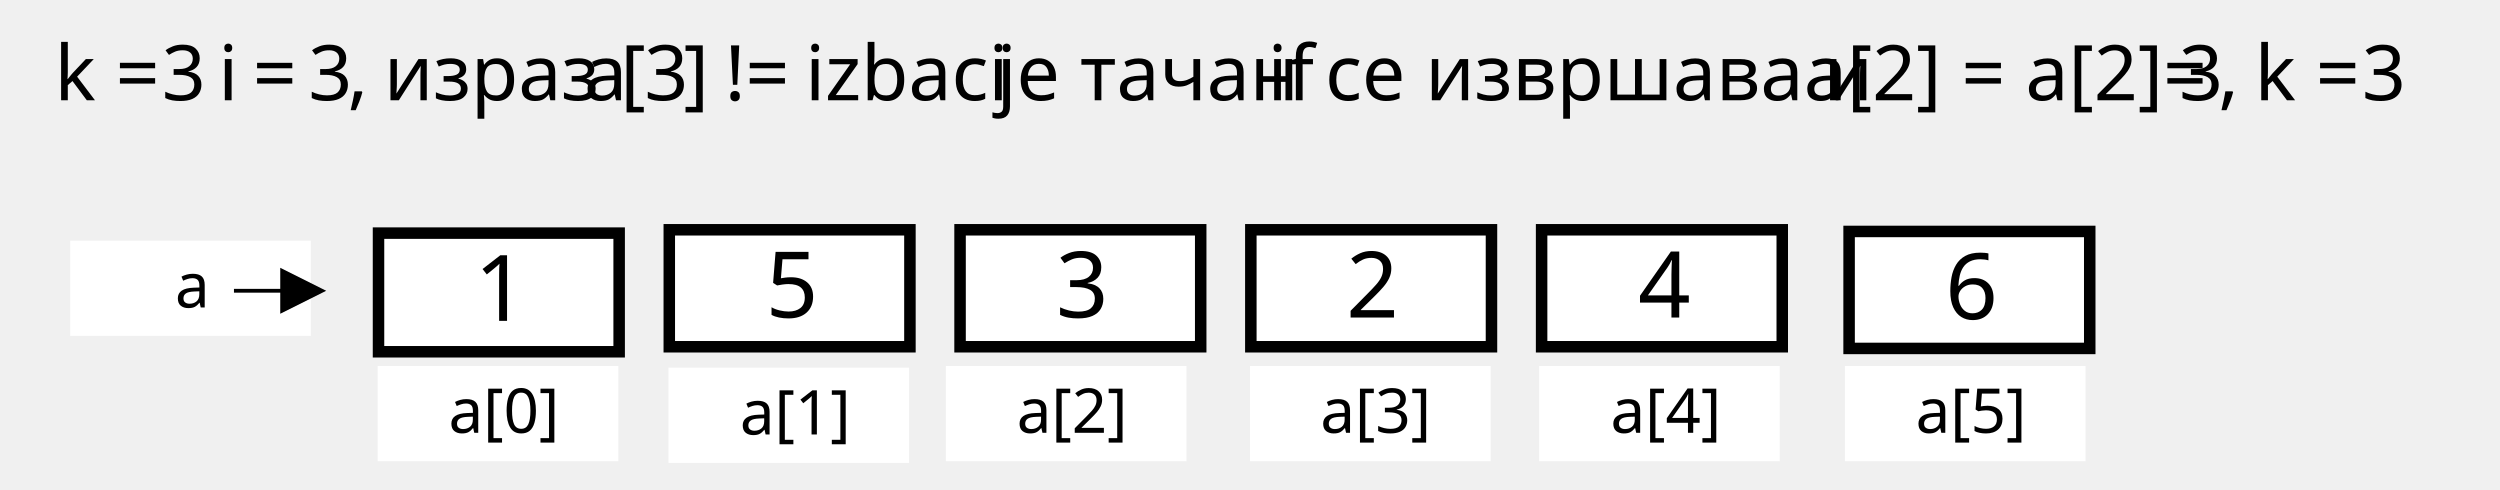
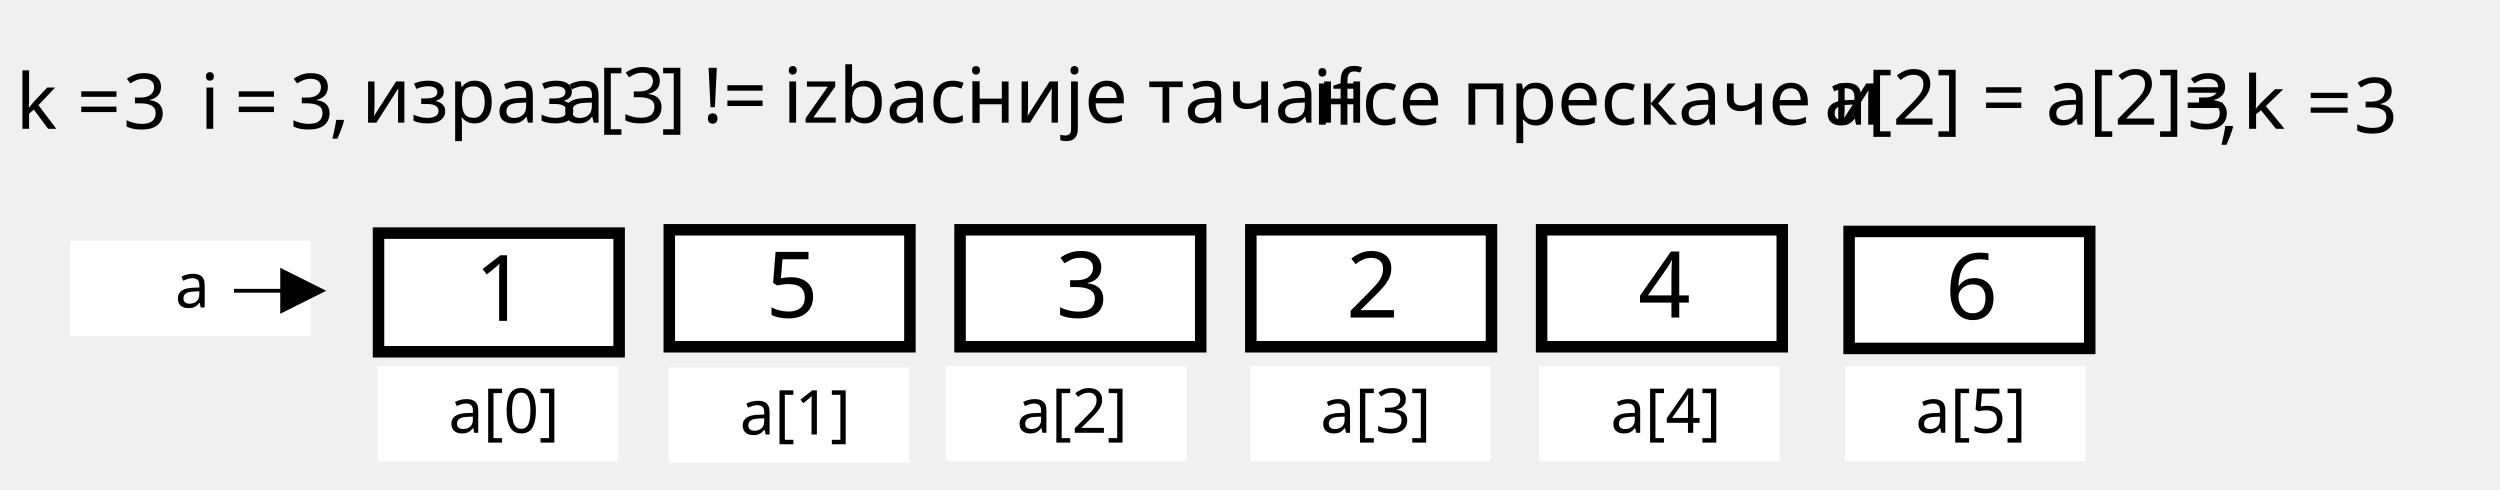
- <svg xmlns="http://www.w3.org/2000/svg" width="1496" height="293" xml:space="preserve" overflow="hidden">
-   <g transform="translate(-922 -1127)">
-     <rect x="964" y="1271" width="144" height="57" fill="#FFFFFF" />
-     <text font-family="Calibri,Calibri_MSFontService,sans-serif" font-weight="400" font-size="37" transform="matrix(1 0 0 1 1026.72 1311)">a  </text>
-     <rect x="1148.5" y="1266.5" width="144" height="71" stroke="#000000" stroke-width="6.875" stroke-miterlimit="8" fill="#FFFFFF" />
-     <text font-family="Calibri,Calibri_MSFontService,sans-serif" font-weight="400" font-size="55" transform="matrix(1 0 0 1 1205.88 1319)">1</text>
-     <rect x="1322.5" y="1264.5" width="144" height="70" stroke="#000000" stroke-width="6.875" stroke-miterlimit="8" fill="#FFFFFF" />
-     <text font-family="Calibri,Calibri_MSFontService,sans-serif" font-weight="400" font-size="55" transform="matrix(1 0 0 1 1380.22 1317)">5</text>
-     <rect x="1670.5" y="1264.5" width="144" height="70" stroke="#000000" stroke-width="6.875" stroke-miterlimit="8" fill="#FFFFFF" />
-     <text font-family="Calibri,Calibri_MSFontService,sans-serif" font-weight="400" font-size="55" transform="matrix(1 0 0 1 1727.56 1317)">2</text>
-     <rect x="1496.5" y="1264.5" width="144" height="70" stroke="#000000" stroke-width="6.875" stroke-miterlimit="8" fill="#FFFFFF" />
-     <text font-family="Calibri,Calibri_MSFontService,sans-serif" font-weight="400" font-size="55" transform="matrix(1 0 0 1 1553.89 1317)">3</text>
-     <rect x="1148" y="1346" width="144" height="57" fill="#FFFFFF" />
-     <text font-family="Calibri,Calibri_MSFontService,sans-serif" font-weight="400" font-size="37" transform="matrix(1 0 0 1 1190.41 1386)">a[0]</text>
-     <rect x="1322" y="1347" width="144" height="57" fill="#FFFFFF" />
-     <text font-family="Calibri,Calibri_MSFontService,sans-serif" font-weight="400" font-size="37" transform="matrix(1 0 0 1 1364.75 1387)">a[1]</text>
-     <rect x="1488" y="1346" width="144" height="57" fill="#FFFFFF" />
-     <text font-family="Calibri,Calibri_MSFontService,sans-serif" font-weight="400" font-size="37" transform="matrix(1 0 0 1 1530.41 1386)">a[2]</text>
-     <path d="M1062 1299.85 1094.28 1299.85 1094.28 1302.15 1062 1302.15ZM1089.7 1287.25 1117.2 1301 1089.7 1314.75Z" />
-     <rect x="1670" y="1346" width="144" height="57" fill="#FFFFFF" />
-     <text font-family="Calibri,Calibri_MSFontService,sans-serif" font-weight="400" font-size="37" transform="matrix(1 0 0 1 1712.09 1386)">a[3]</text>
-     <rect x="1844.5" y="1264.5" width="144" height="70" stroke="#000000" stroke-width="6.875" stroke-miterlimit="8" fill="#FFFFFF" />
-     <text font-family="Calibri,Calibri_MSFontService,sans-serif" font-weight="400" font-size="55" transform="matrix(1 0 0 1 1902.22 1317)">4</text>
-     <rect x="1843" y="1346" width="144" height="57" fill="#FFFFFF" />
-     <text font-family="Calibri,Calibri_MSFontService,sans-serif" font-weight="400" font-size="37" transform="matrix(1 0 0 1 1885.71 1386)">a[4]</text>
-     <rect x="2028.5" y="1265.5" width="144" height="70" stroke="#000000" stroke-width="6.875" stroke-miterlimit="8" fill="#FFFFFF" />
-     <text font-family="Calibri,Calibri_MSFontService,sans-serif" font-weight="400" font-size="55" transform="matrix(1 0 0 1 2086.03 1318)">6</text>
-     <rect x="2026" y="1346" width="144" height="57" fill="#FFFFFF" />
-     <text font-family="Calibri,Calibri_MSFontService,sans-serif" font-weight="400" font-size="37" transform="matrix(1 0 0 1 2068.3 1386)">a[5]</text>
-     <text font-family="Calibri,Calibri_MSFontService,sans-serif" font-weight="400" font-size="46" transform="matrix(1 0 0 1 954.663 1187)">k = </text>
-     <text font-family="Calibri,Calibri_MSFontService,sans-serif" font-weight="400" font-size="46" transform="matrix(1 0 0 1 1018.83 1187)">3</text>
-     <text font-family="Calibri,Calibri_MSFontService,sans-serif" font-weight="400" font-size="46" transform="matrix(1 0 0 1 1052.63 1187)">i</text>
-     <text font-family="Calibri,Calibri_MSFontService,sans-serif" font-weight="400" font-size="46" transform="matrix(1 0 0 1 1073.26 1187)">= </text>
-     <text font-family="Calibri,Calibri_MSFontService,sans-serif" font-weight="400" font-size="46" transform="matrix(1 0 0 1 1106.49 1187)">3</text>
-     <text font-family="Calibri,Calibri_MSFontService,sans-serif" font-weight="400" font-size="46" transform="matrix(1 0 0 1 1129.98 1187)">, </text>
-     <text font-family="Calibri,Calibri_MSFontService,sans-serif" font-weight="400" font-size="46" transform="matrix(1 0 0 1 1151.75 1187)">израз </text>
-     <text font-family="Calibri,Calibri_MSFontService,sans-serif" font-weight="400" font-size="46" transform="matrix(1 0 0 1 1271.49 1187)">a</text>
-     <text font-family="Calibri,Calibri_MSFontService,sans-serif" font-weight="400" font-size="46" transform="matrix(1 0 0 1 1293.26 1187)">[</text>
-     <text font-family="Calibri,Calibri_MSFontService,sans-serif" font-weight="400" font-size="46" transform="matrix(1 0 0 1 1307.58 1187)">3</text>
-     <text font-family="Calibri,Calibri_MSFontService,sans-serif" font-weight="400" font-size="46" transform="matrix(1 0 0 1 1331.07 1187)">] </text>
-     <text font-family="Calibri,Calibri_MSFontService,sans-serif" font-weight="400" font-size="46" transform="matrix(1 0 0 1 1355.7 1187)">!= </text>
-     <text font-family="Calibri,Calibri_MSFontService,sans-serif" font-weight="400" font-size="46" transform="matrix(1 0 0 1 1403.83 1187)">izbaci</text>
-     <text font-family="Calibri,Calibri_MSFontService,sans-serif" font-weight="400" font-size="46" transform="matrix(1 0 0 1 1518.41 1187)">је тачан </text>
-     <text font-family="Calibri,Calibri_MSFontService,sans-serif" font-weight="400" font-size="46" transform="matrix(1 0 0 1 1680.55 1187)">if </text>
-     <text font-family="Calibri,Calibri_MSFontService,sans-serif" font-weight="400" font-size="46" transform="matrix(1 0 0 1 1714.92 1187)">се извршава и </text>
-     <text font-family="Calibri,Calibri_MSFontService,sans-serif" font-weight="400" font-size="46" transform="matrix(1 0 0 1 2001.38 1187)">a[2] = a[2]= </text>
-     <text font-family="Calibri,Calibri_MSFontService,sans-serif" font-weight="400" font-size="46" transform="matrix(1 0 0 1 2225.97 1187)">3</text>
-     <text font-family="Calibri,Calibri_MSFontService,sans-serif" font-weight="400" font-size="46" transform="matrix(1 0 0 1 2249.45 1187)">, </text>
-     <text font-family="Calibri,Calibri_MSFontService,sans-serif" font-weight="400" font-size="46" transform="matrix(1 0 0 1 2271.23 1187)">k = </text>
-     <text font-family="Calibri,Calibri_MSFontService,sans-serif" font-weight="400" font-size="46" transform="matrix(1 0 0 1 2335.39 1187)">3</text>
+ <svg xmlns="http://www.w3.org/2000/svg" width="1496" height="293" xml:space="preserve" overflow="hidden" version="1.1" id="svg100">
+   <defs id="defs104" />
+   <g transform="translate(-922 -1127)" id="g98">
+     <rect x="964" y="1271" width="144" height="57" fill="#FFFFFF" id="rect2" />
+     <text font-family="Calibri,Calibri_MSFontService,sans-serif" font-weight="400" font-size="37" transform="matrix(1 0 0 1 1026.72 1311)" id="text4">a  </text>
+     <rect x="1148.5" y="1266.5" width="144" height="71" stroke="#000000" stroke-width="6.875" stroke-miterlimit="8" fill="#FFFFFF" id="rect6" />
+     <text font-family="Calibri,Calibri_MSFontService,sans-serif" font-weight="400" font-size="55" transform="matrix(1 0 0 1 1205.88 1319)" id="text8">1</text>
+     <rect x="1322.5" y="1264.5" width="144" height="70" stroke="#000000" stroke-width="6.875" stroke-miterlimit="8" fill="#FFFFFF" id="rect10" />
+     <text font-family="Calibri,Calibri_MSFontService,sans-serif" font-weight="400" font-size="55" transform="matrix(1 0 0 1 1380.22 1317)" id="text12">5</text>
+     <rect x="1670.5" y="1264.5" width="144" height="70" stroke="#000000" stroke-width="6.875" stroke-miterlimit="8" fill="#FFFFFF" id="rect14" />
+     <text font-family="Calibri,Calibri_MSFontService,sans-serif" font-weight="400" font-size="55" transform="matrix(1 0 0 1 1727.56 1317)" id="text16">2</text>
+     <rect x="1496.5" y="1264.5" width="144" height="70" stroke="#000000" stroke-width="6.875" stroke-miterlimit="8" fill="#FFFFFF" id="rect18" />
+     <text font-family="Calibri,Calibri_MSFontService,sans-serif" font-weight="400" font-size="55" transform="matrix(1 0 0 1 1553.89 1317)" id="text20">3</text>
+     <rect x="1148" y="1346" width="144" height="57" fill="#FFFFFF" id="rect22" />
+     <text font-family="Calibri,Calibri_MSFontService,sans-serif" font-weight="400" font-size="37" transform="matrix(1 0 0 1 1190.41 1386)" id="text24">a[0]</text>
+     <rect x="1322" y="1347" width="144" height="57" fill="#FFFFFF" id="rect26" />
+     <text font-family="Calibri,Calibri_MSFontService,sans-serif" font-weight="400" font-size="37" transform="matrix(1 0 0 1 1364.75 1387)" id="text28">a[1]</text>
+     <rect x="1488" y="1346" width="144" height="57" fill="#FFFFFF" id="rect30" />
+     <text font-family="Calibri,Calibri_MSFontService,sans-serif" font-weight="400" font-size="37" transform="matrix(1 0 0 1 1530.41 1386)" id="text32">a[2]</text>
+     <path d="M1062 1299.85 1094.28 1299.85 1094.28 1302.15 1062 1302.15ZM1089.7 1287.25 1117.2 1301 1089.7 1314.75Z" id="path34" />
+     <rect x="1670" y="1346" width="144" height="57" fill="#FFFFFF" id="rect36" />
+     <text font-family="Calibri,Calibri_MSFontService,sans-serif" font-weight="400" font-size="37" transform="matrix(1 0 0 1 1712.09 1386)" id="text38">a[3]</text>
+     <rect x="1844.5" y="1264.5" width="144" height="70" stroke="#000000" stroke-width="6.875" stroke-miterlimit="8" fill="#FFFFFF" id="rect40" />
+     <text font-family="Calibri,Calibri_MSFontService,sans-serif" font-weight="400" font-size="55" transform="matrix(1 0 0 1 1902.22 1317)" id="text42">4</text>
+     <rect x="1843" y="1346" width="144" height="57" fill="#FFFFFF" id="rect44" />
+     <text font-family="Calibri,Calibri_MSFontService,sans-serif" font-weight="400" font-size="37" transform="matrix(1 0 0 1 1885.71 1386)" id="text46">a[4]</text>
+     <rect x="2028.5" y="1265.5" width="144" height="70" stroke="#000000" stroke-width="6.875" stroke-miterlimit="8" fill="#FFFFFF" id="rect48" />
+     <text font-family="Calibri,Calibri_MSFontService,sans-serif" font-weight="400" font-size="55" transform="matrix(1 0 0 1 2086.03 1318)" id="text50">6</text>
+     <rect x="2026" y="1346" width="144" height="57" fill="#FFFFFF" id="rect52" />
+     <text font-family="Calibri,Calibri_MSFontService,sans-serif" font-weight="400" font-size="37" transform="matrix(1 0 0 1 2068.3 1386)" id="text54">a[5]</text>
+     <text font-family="Calibri, Calibri_MSFontService, sans-serif" font-weight="400" font-size="46px" id="text56" x="931.516" y="1204.055">k = </text>
+     <text font-family="Calibri, Calibri_MSFontService, sans-serif" font-weight="400" font-size="46px" id="text58" x="995.683" y="1204.055">3</text>
+     <text font-family="Calibri, Calibri_MSFontService, sans-serif" font-weight="400" font-size="46px" id="text60" x="1041.666" y="1204.055">i</text>
+     <text font-family="Calibri, Calibri_MSFontService, sans-serif" font-weight="400" font-size="46px" id="text62" x="1062.296" y="1204.055">= </text>
+     <text font-family="Calibri, Calibri_MSFontService, sans-serif" font-weight="400" font-size="46px" id="text64" x="1095.526" y="1204.055">3</text>
+     <text font-family="Calibri, Calibri_MSFontService, sans-serif" font-weight="400" font-size="46px" id="text66" x="1119.016" y="1204.055">, </text>
+     <text font-family="Calibri, Calibri_MSFontService, sans-serif" font-weight="400" font-size="46px" id="text68" x="1138.349" y="1200.401">израз </text>
+     <text font-family="Calibri, Calibri_MSFontService, sans-serif" font-weight="400" font-size="46px" id="text70" x="1258.089" y="1200.401">a</text>
+     <text font-family="Calibri, Calibri_MSFontService, sans-serif" font-weight="400" font-size="46px" id="text72" x="1279.859" y="1200.401">[</text>
+     <text font-family="Calibri, Calibri_MSFontService, sans-serif" font-weight="400" font-size="46px" id="text74" x="1294.179" y="1200.401">3</text>
+     <text font-family="Calibri, Calibri_MSFontService, sans-serif" font-weight="400" font-size="46px" id="text76" x="1317.669" y="1200.401">] </text>
+     <text font-family="Calibri, Calibri_MSFontService, sans-serif" font-weight="400" font-size="46px" id="text78" x="1342.299" y="1200.401">!= </text>
+     <text font-family="Calibri, Calibri_MSFontService, sans-serif" font-weight="400" font-size="46px" id="text80" x="1390.429" y="1200.401">izbaci</text>
+     <text font-family="Calibri, Calibri_MSFontService, sans-serif" font-weight="400" font-size="46px" id="text82" x="1500.137" y="1200.401">није тачан </text>
+     <text font-family="Calibri, Calibri_MSFontService, sans-serif" font-weight="400" font-size="46px" id="text84" x="1707.351" y="1201.619">if </text>
+     <text font-family="Calibri, Calibri_MSFontService, sans-serif" font-weight="400" font-size="46px" id="text86" x="1736.848" y="1201.619">се прескаче и </text>
+     <text font-family="Calibri, Calibri_MSFontService, sans-serif" font-weight="400" font-size="46px" id="text88" x="2013.562" y="1201.619">a[2] = a[2]= </text>
+     <text font-family="Calibri, Calibri_MSFontService, sans-serif" font-weight="400" font-size="46px" id="text90" x="2230.843" y="1204.055">3</text>
+     <text font-family="Calibri, Calibri_MSFontService, sans-serif" font-weight="400" font-size="46px" id="text92" x="2249.45" y="1207.71">, </text>
+     <text font-family="Calibri, Calibri_MSFontService, sans-serif" font-weight="400" font-size="46.169px" id="text94" x="2168.041" y="1257.217" transform="scale(1.044148,0.9577185)" style="stroke-width:1.004">k = </text>
+     <text font-family="Calibri, Calibri_MSFontService, sans-serif" font-weight="400" font-size="46px" id="text96" x="2330.517" y="1206.492">3</text>
  </g>
</svg>
